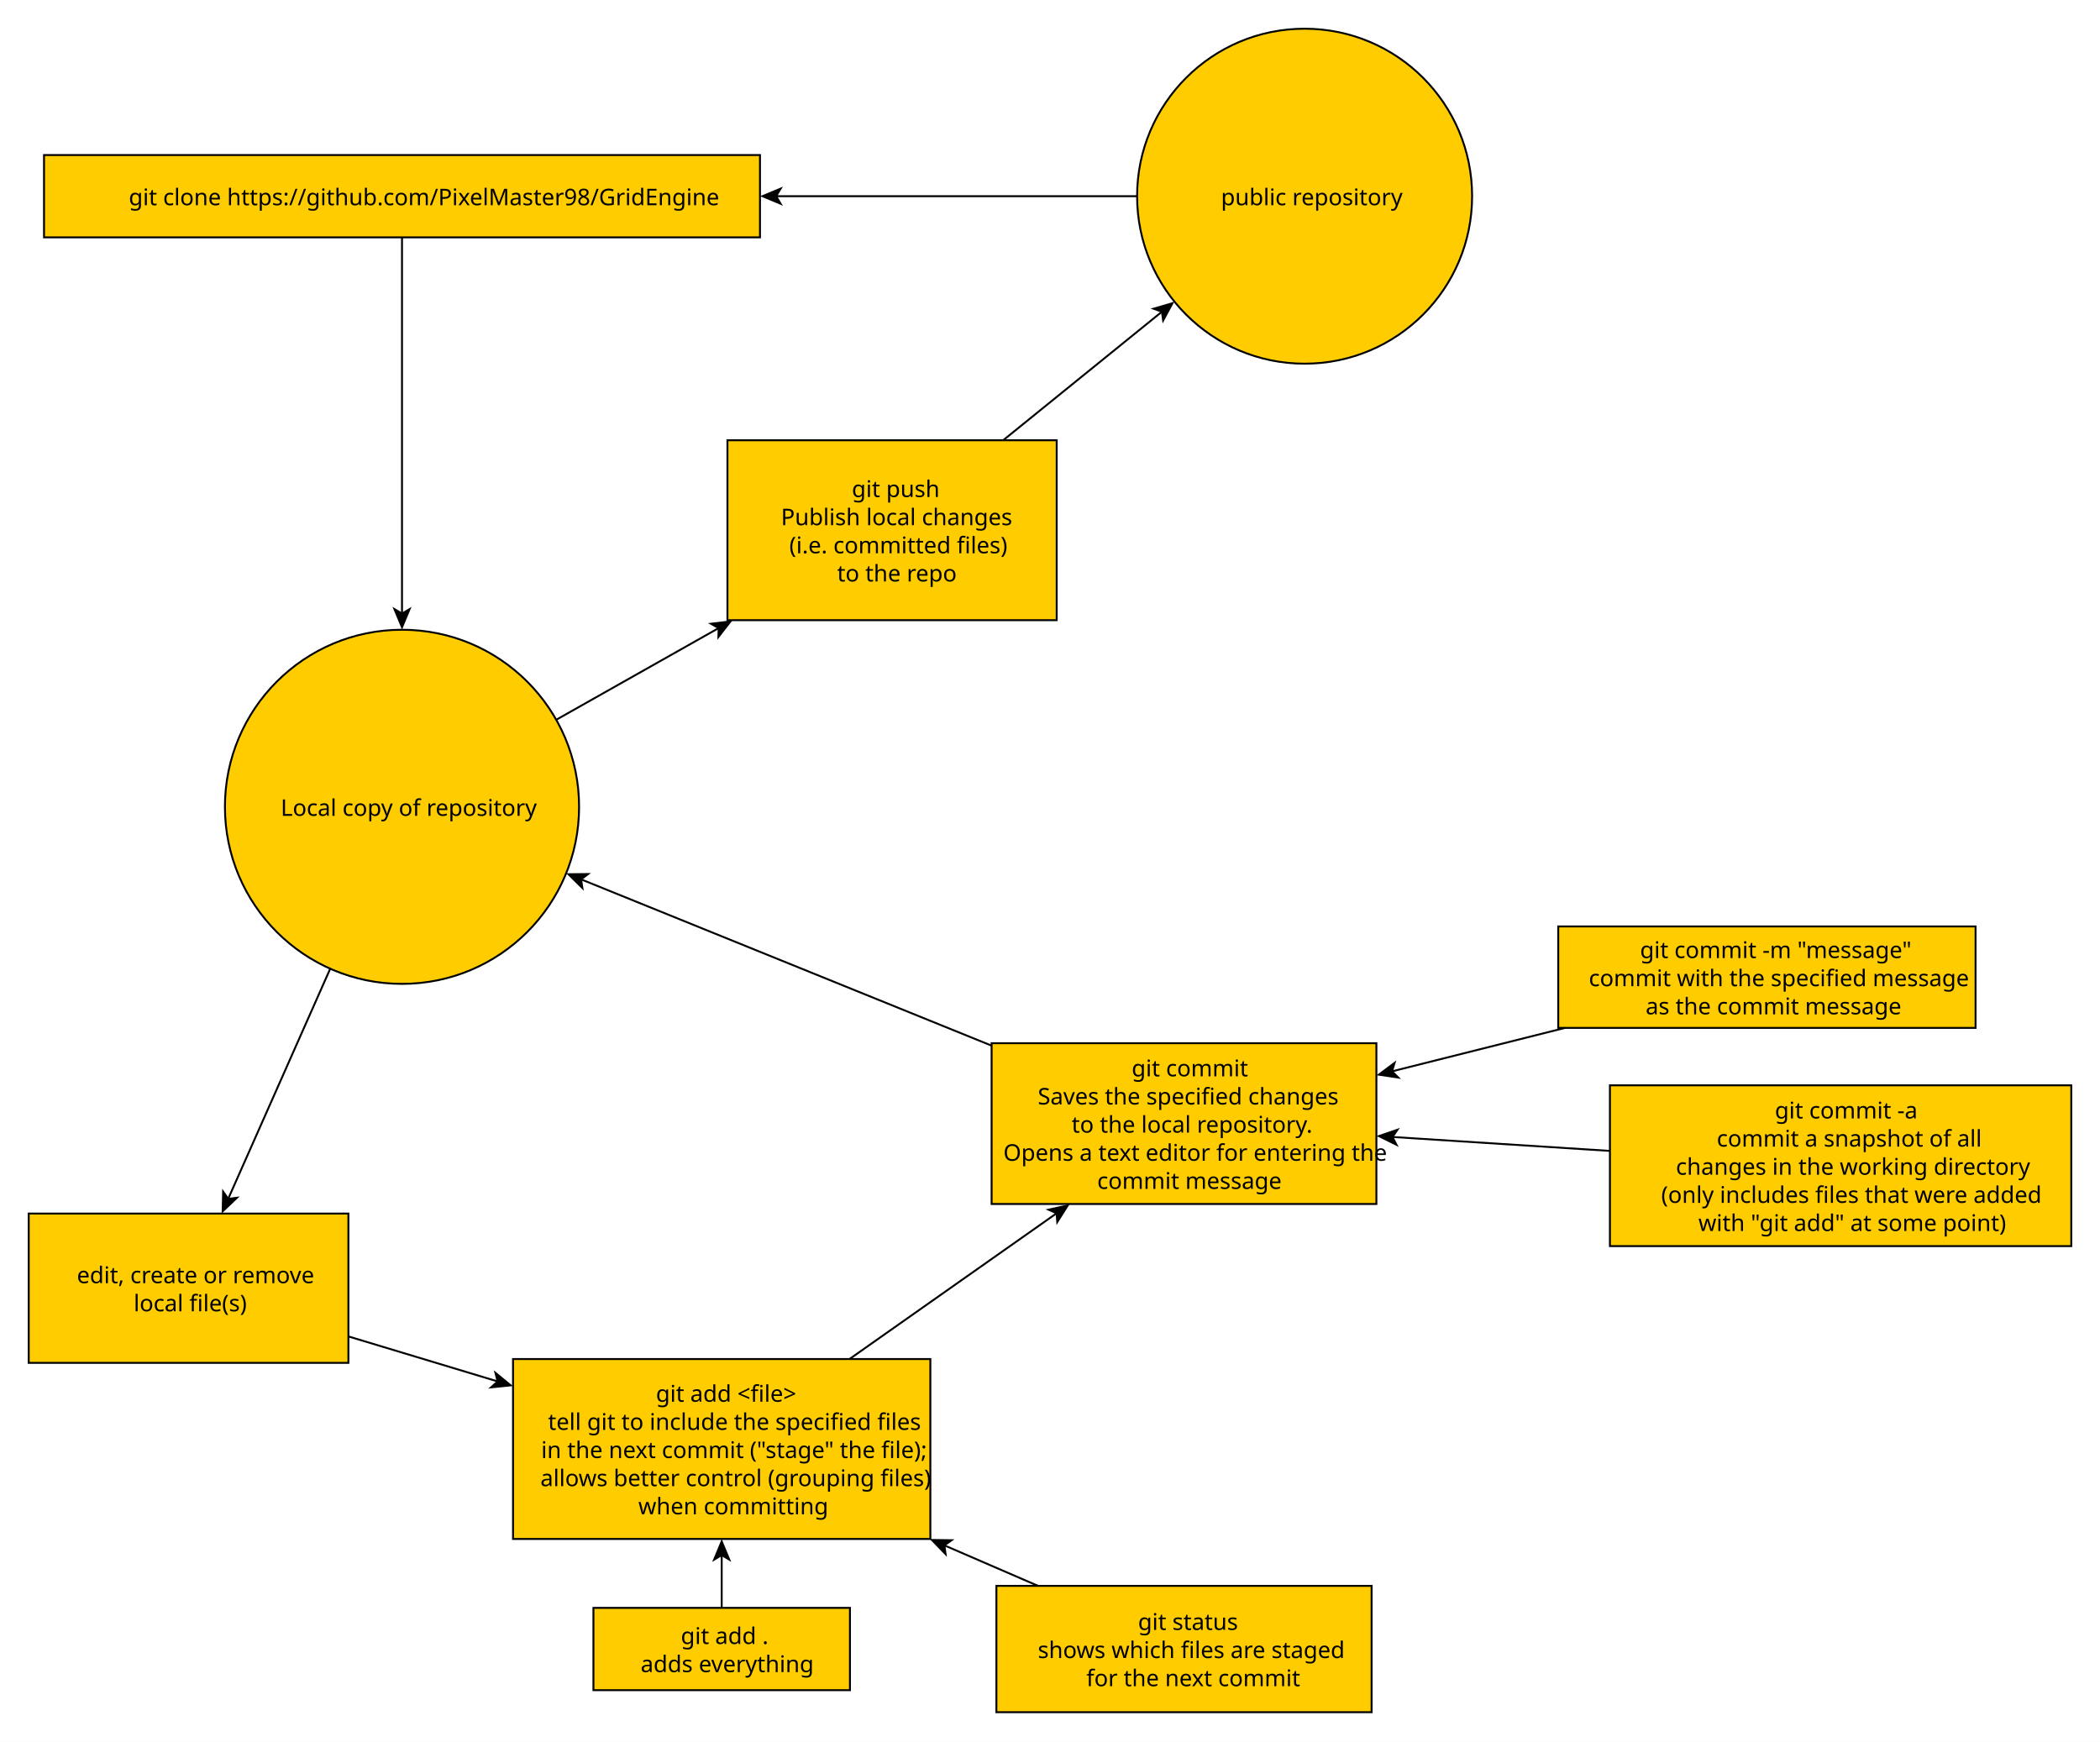
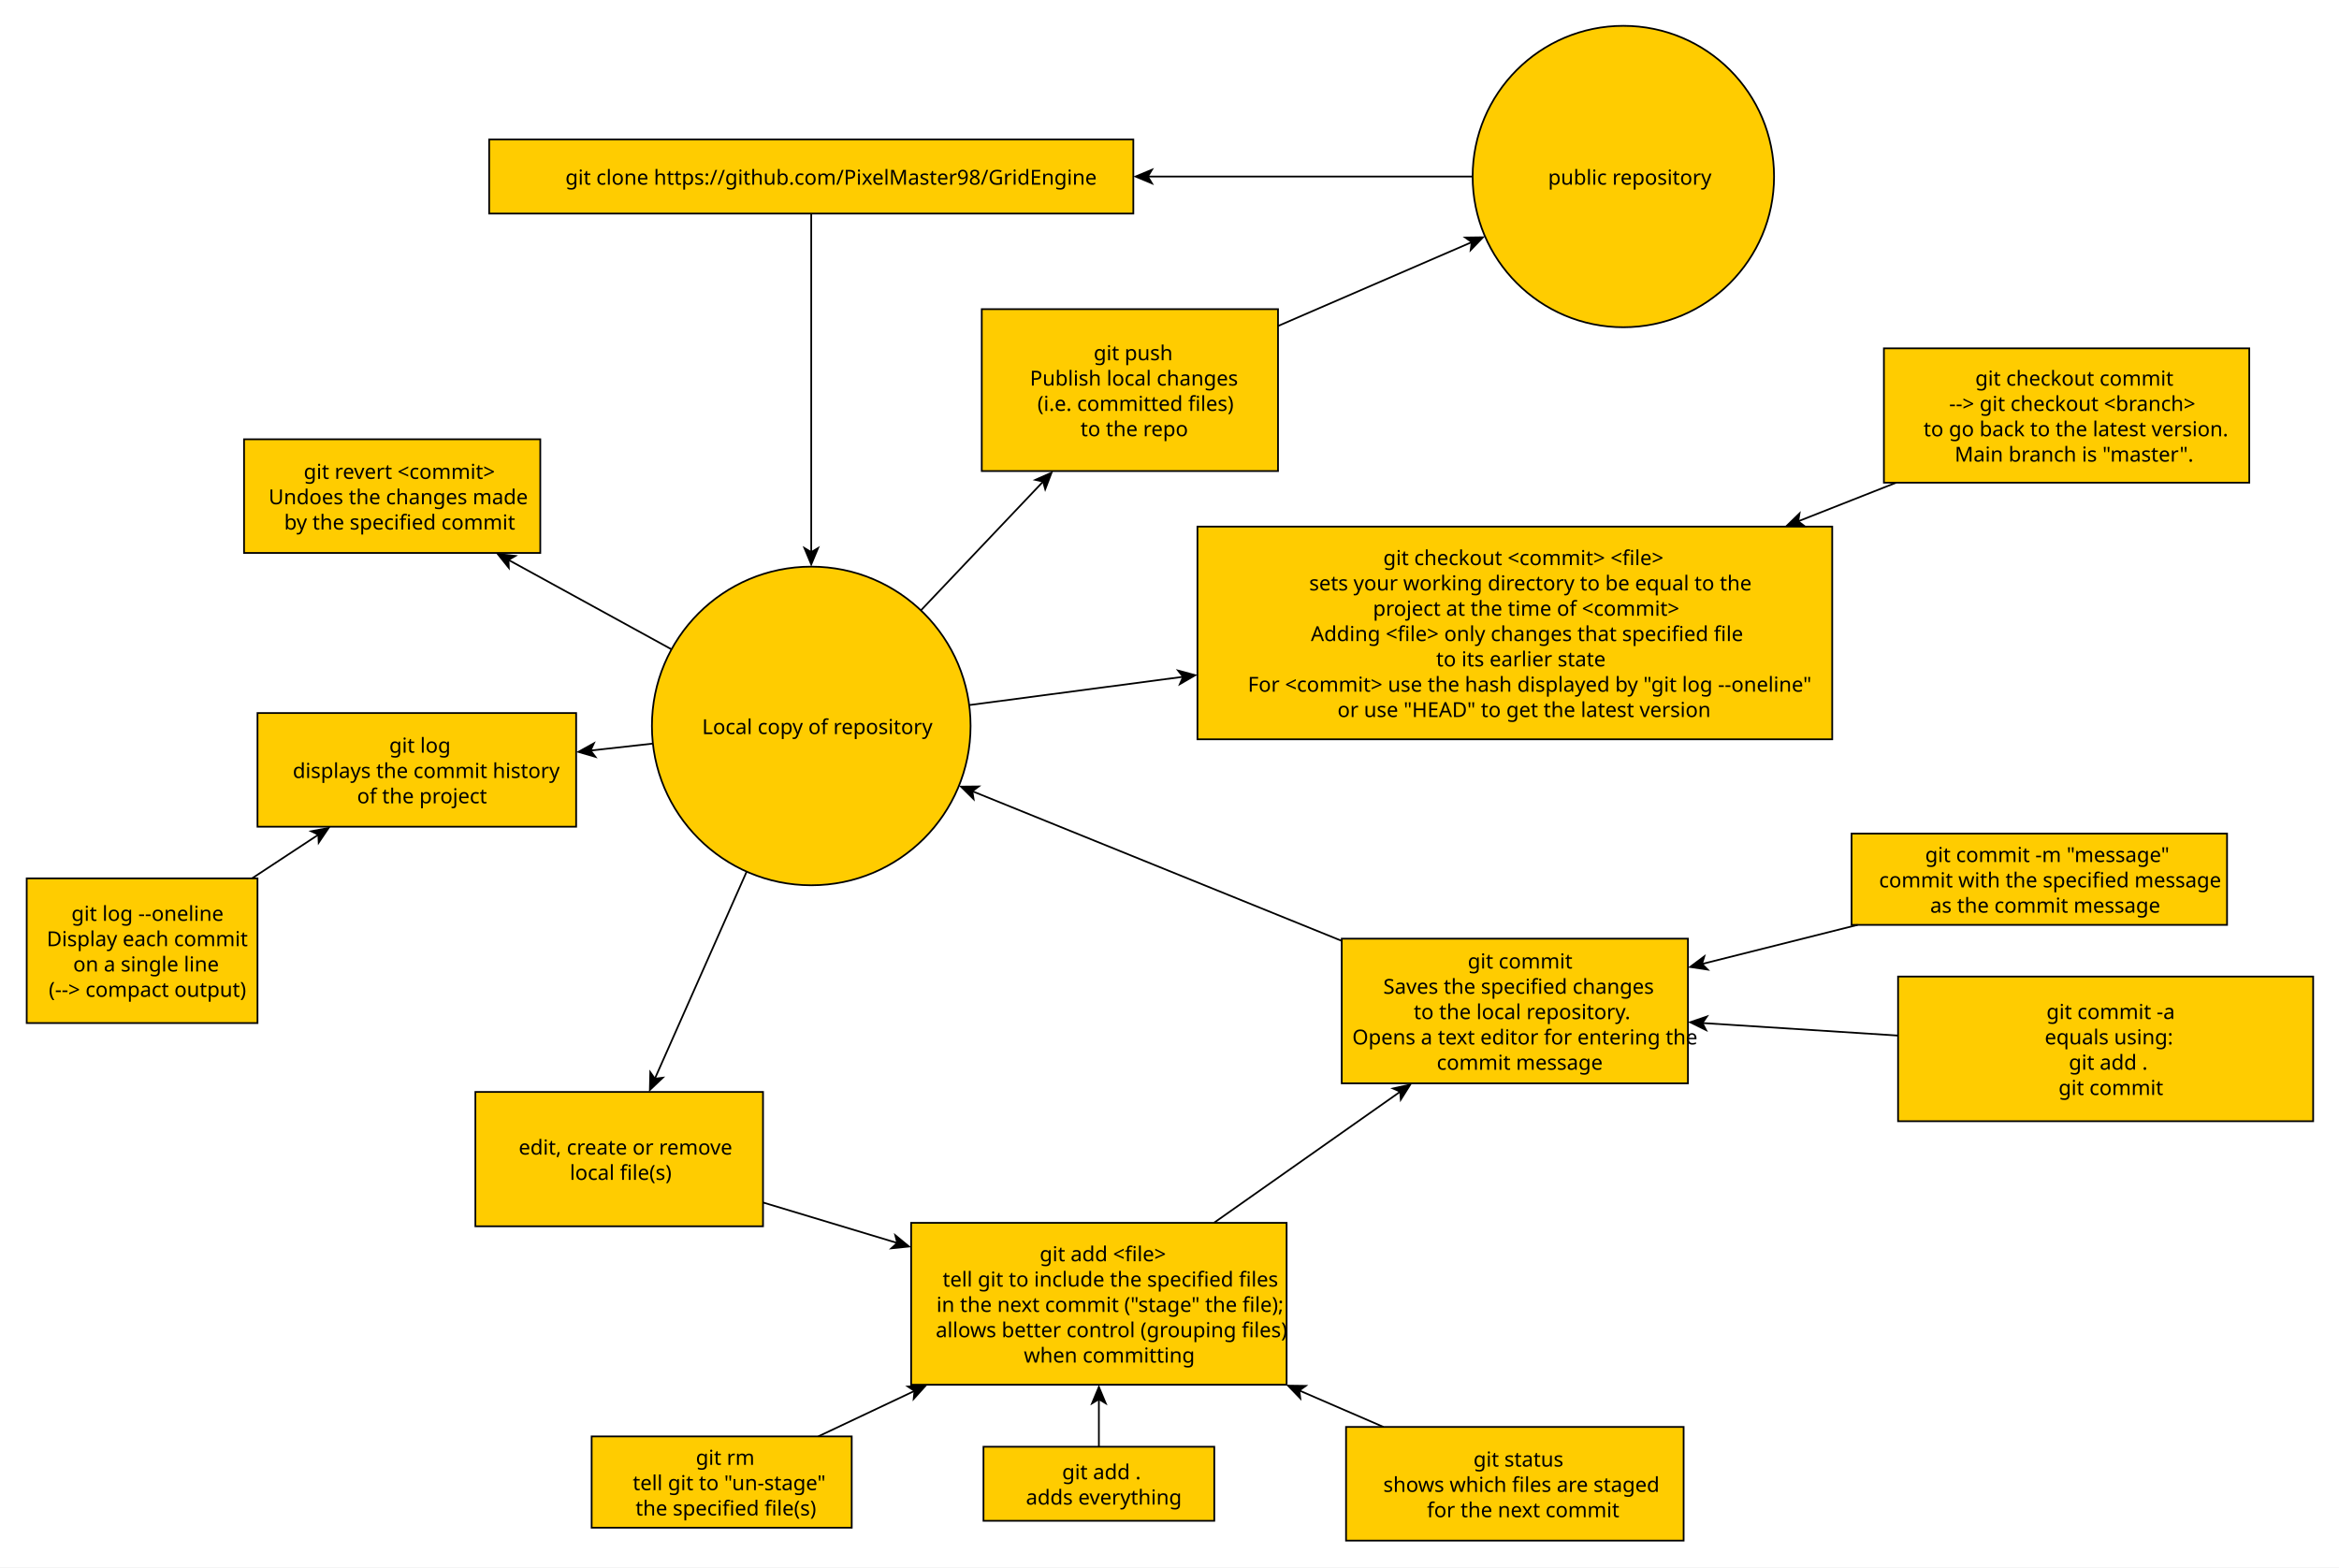
- <svg xmlns="http://www.w3.org/2000/svg" fill-opacity="1" color-rendering="auto" color-interpolation="auto" text-rendering="auto" stroke="black" stroke-linecap="square" width="1097" stroke-miterlimit="10" shape-rendering="auto" stroke-opacity="1" fill="black" stroke-dasharray="none" font-weight="normal" stroke-width="1" height="910" font-family="'Dialog'" font-style="normal" stroke-linejoin="miter" font-size="12px" stroke-dashoffset="0" image-rendering="auto">
+ <svg xmlns="http://www.w3.org/2000/svg" fill-opacity="1" color-rendering="auto" color-interpolation="auto" text-rendering="auto" stroke="black" stroke-linecap="square" width="1358" stroke-miterlimit="10" shape-rendering="auto" stroke-opacity="1" fill="black" stroke-dasharray="none" font-weight="normal" stroke-width="1" height="910" font-family="'Dialog'" font-style="normal" stroke-linejoin="miter" font-size="12px" stroke-dashoffset="0" image-rendering="auto">
  <defs id="genericDefs" />
  <g>
    <defs id="defs1">
      <clipPath clipPathUnits="userSpaceOnUse" id="clipPath1">
-         <path d="M0 0 L1097 0 L1097 910 L0 910 L0 0 Z" />
+         <path d="M0 0 L1358 0 L1358 910 L0 910 L0 0 Z" />
      </clipPath>
      <clipPath clipPathUnits="userSpaceOnUse" id="clipPath2">
-         <path d="M140 23 L1237 23 L1237 933 L140 933 L140 23 Z" />
+         <path d="M-121 23 L1237 23 L1237 933 L-121 933 L-121 23 Z" />
      </clipPath>
    </defs>
-     <g fill="white" text-rendering="geometricPrecision" shape-rendering="geometricPrecision" transform="translate(-140,-23)" stroke="white">
-       <rect x="140" width="1097" height="910" y="23" clip-path="url(#clipPath2)" stroke="none" />
-     </g>
-     <g fill="rgb(255,204,0)" text-rendering="geometricPrecision" shape-rendering="geometricPrecision" transform="matrix(1,0,0,1,-140,-23)" stroke="rgb(255,204,0)">
+     <g fill="white" text-rendering="geometricPrecision" shape-rendering="geometricPrecision" transform="translate(121,-23)" stroke="white">
+       <rect x="-121" width="1358" height="910" y="23" clip-path="url(#clipPath2)" stroke="none" />
+     </g>
+     <g fill="rgb(255,204,0)" text-rendering="geometricPrecision" shape-rendering="geometricPrecision" transform="matrix(1,0,0,1,121,-23)" stroke="rgb(255,204,0)">
      <rect x="163" width="374" height="43" y="104" clip-path="url(#clipPath2)" stroke="none" />
    </g>
-     <g text-rendering="geometricPrecision" stroke-miterlimit="1.45" shape-rendering="geometricPrecision" transform="matrix(1,0,0,1,-140,-23)" stroke-linecap="butt">
+     <g text-rendering="geometricPrecision" stroke-miterlimit="1.45" shape-rendering="geometricPrecision" transform="matrix(1,0,0,1,121,-23)" stroke-linecap="butt">
      <rect fill="none" x="163" width="374" height="43" y="104" clip-path="url(#clipPath2)" />
      <text x="207.26" xml:space="preserve" y="130.214" clip-path="url(#clipPath2)" font-family="sans-serif" stroke="none">git clone https://github.com/PixelMaster98/GridEngine</text>
    </g>
-     <g fill="rgb(255,204,0)" text-rendering="geometricPrecision" shape-rendering="geometricPrecision" transform="matrix(1,0,0,1,-140,-23)" stroke="rgb(255,204,0)">
+     <g fill="rgb(255,204,0)" text-rendering="geometricPrecision" shape-rendering="geometricPrecision" transform="matrix(1,0,0,1,121,-23)" stroke="rgb(255,204,0)">
      <circle r="92.5" clip-path="url(#clipPath2)" cx="350" cy="444.5" stroke="none" />
    </g>
-     <g text-rendering="geometricPrecision" stroke-miterlimit="1.45" shape-rendering="geometricPrecision" transform="matrix(1,0,0,1,-140,-23)" stroke-linecap="butt">
+     <g text-rendering="geometricPrecision" stroke-miterlimit="1.45" shape-rendering="geometricPrecision" transform="matrix(1,0,0,1,121,-23)" stroke-linecap="butt">
      <circle fill="none" r="92.5" clip-path="url(#clipPath2)" cx="350" cy="444.5" />
      <text x="286.634" xml:space="preserve" y="449.214" clip-path="url(#clipPath2)" font-family="sans-serif" stroke="none">Local copy of repository</text>
    </g>
-     <g fill="rgb(255,204,0)" text-rendering="geometricPrecision" shape-rendering="geometricPrecision" transform="matrix(1,0,0,1,-140,-23)" stroke="rgb(255,204,0)">
+     <g fill="rgb(255,204,0)" text-rendering="geometricPrecision" shape-rendering="geometricPrecision" transform="matrix(1,0,0,1,121,-23)" stroke="rgb(255,204,0)">
      <rect x="155" width="167" height="78" y="657" clip-path="url(#clipPath2)" stroke="none" />
    </g>
-     <g text-rendering="geometricPrecision" stroke-miterlimit="1.45" shape-rendering="geometricPrecision" transform="matrix(1,0,0,1,-140,-23)" stroke-linecap="butt">
+     <g text-rendering="geometricPrecision" stroke-miterlimit="1.45" shape-rendering="geometricPrecision" transform="matrix(1,0,0,1,121,-23)" stroke-linecap="butt">
      <rect fill="none" x="155" width="167" height="78" y="657" clip-path="url(#clipPath2)" />
      <text x="180.141" xml:space="preserve" y="693.363" clip-path="url(#clipPath2)" font-family="sans-serif" stroke="none">edit, create or remove</text>
      <text x="209.827" xml:space="preserve" y="708.064" clip-path="url(#clipPath2)" font-family="sans-serif" stroke="none">local file(s)</text>
    </g>
-     <g fill="rgb(255,204,0)" text-rendering="geometricPrecision" shape-rendering="geometricPrecision" transform="matrix(1,0,0,1,-140,-23)" stroke="rgb(255,204,0)">
+     <g fill="rgb(255,204,0)" text-rendering="geometricPrecision" shape-rendering="geometricPrecision" transform="matrix(1,0,0,1,121,-23)" stroke="rgb(255,204,0)">
      <rect x="408" width="218" height="94" y="733" clip-path="url(#clipPath2)" stroke="none" />
    </g>
-     <g text-rendering="geometricPrecision" stroke-miterlimit="1.45" shape-rendering="geometricPrecision" transform="matrix(1,0,0,1,-140,-23)" stroke-linecap="butt">
+     <g text-rendering="geometricPrecision" stroke-miterlimit="1.45" shape-rendering="geometricPrecision" transform="matrix(1,0,0,1,121,-23)" stroke-linecap="butt">
      <rect fill="none" x="408" width="218" height="94" y="733" clip-path="url(#clipPath2)" />
      <text x="482.641" xml:space="preserve" y="755.312" clip-path="url(#clipPath2)" font-family="sans-serif" stroke="none">git add &lt;file&gt;</text>
      <text x="426.282" xml:space="preserve" y="770.013" clip-path="url(#clipPath2)" font-family="sans-serif" stroke="none">tell git to include the specified files</text>
      <text x="422.702" xml:space="preserve" y="784.714" clip-path="url(#clipPath2)" font-family="sans-serif" stroke="none">in the next commit ("stage" the file);</text>
      <text x="422.289" xml:space="preserve" y="799.415" clip-path="url(#clipPath2)" font-family="sans-serif" stroke="none">allows better control (grouping files)</text>
      <text x="470.315" xml:space="preserve" y="814.116" clip-path="url(#clipPath2)" font-family="sans-serif" stroke="none"> when committing</text>
    </g>
-     <g fill="rgb(255,204,0)" text-rendering="geometricPrecision" shape-rendering="geometricPrecision" transform="matrix(1,0,0,1,-140,-23)" stroke="rgb(255,204,0)">
+     <g fill="rgb(255,204,0)" text-rendering="geometricPrecision" shape-rendering="geometricPrecision" transform="matrix(1,0,0,1,121,-23)" stroke="rgb(255,204,0)">
      <rect x="658" width="201" height="84" y="568" clip-path="url(#clipPath2)" stroke="none" />
    </g>
-     <g text-rendering="geometricPrecision" stroke-miterlimit="1.45" shape-rendering="geometricPrecision" transform="matrix(1,0,0,1,-140,-23)" stroke-linecap="butt">
+     <g text-rendering="geometricPrecision" stroke-miterlimit="1.45" shape-rendering="geometricPrecision" transform="matrix(1,0,0,1,121,-23)" stroke-linecap="butt">
      <rect fill="none" x="658" width="201" height="84" y="568" clip-path="url(#clipPath2)" />
      <text x="731.163" xml:space="preserve" y="585.312" clip-path="url(#clipPath2)" font-family="sans-serif" stroke="none">git commit</text>
      <text x="682.117" xml:space="preserve" y="600.013" clip-path="url(#clipPath2)" font-family="sans-serif" stroke="none">Saves the specified changes</text>
      <text x="699.804" xml:space="preserve" y="614.714" clip-path="url(#clipPath2)" font-family="sans-serif" stroke="none">to the local repository.</text>
      <text x="664.111" xml:space="preserve" y="629.415" clip-path="url(#clipPath2)" font-family="sans-serif" stroke="none">Opens a text editor for entering the </text>
      <text x="713.154" xml:space="preserve" y="644.116" clip-path="url(#clipPath2)" font-family="sans-serif" stroke="none">commit message</text>
    </g>
-     <g fill="rgb(255,204,0)" text-rendering="geometricPrecision" shape-rendering="geometricPrecision" transform="matrix(1,0,0,1,-140,-23)" stroke="rgb(255,204,0)">
+     <g fill="rgb(255,204,0)" text-rendering="geometricPrecision" shape-rendering="geometricPrecision" transform="matrix(1,0,0,1,121,-23)" stroke="rgb(255,204,0)">
      <circle r="87.5" clip-path="url(#clipPath2)" cx="821.5" cy="125.5" stroke="none" />
    </g>
-     <g text-rendering="geometricPrecision" stroke-miterlimit="1.45" shape-rendering="geometricPrecision" transform="matrix(1,0,0,1,-140,-23)" stroke-linecap="butt">
+     <g text-rendering="geometricPrecision" stroke-miterlimit="1.45" shape-rendering="geometricPrecision" transform="matrix(1,0,0,1,121,-23)" stroke-linecap="butt">
      <circle fill="none" r="87.5" clip-path="url(#clipPath2)" cx="821.5" cy="125.5" />
      <text x="777.812" xml:space="preserve" y="130.214" clip-path="url(#clipPath2)" font-family="sans-serif" stroke="none">public repository</text>
    </g>
-     <g fill="rgb(255,204,0)" text-rendering="geometricPrecision" shape-rendering="geometricPrecision" transform="matrix(1,0,0,1,-140,-23)" stroke="rgb(255,204,0)">
-       <rect x="520" width="172" height="94" y="253" clip-path="url(#clipPath2)" stroke="none" />
-     </g>
-     <g text-rendering="geometricPrecision" stroke-miterlimit="1.45" shape-rendering="geometricPrecision" transform="matrix(1,0,0,1,-140,-23)" stroke-linecap="butt">
-       <rect fill="none" x="520" width="172" height="94" y="253" clip-path="url(#clipPath2)" />
-       <text x="584.985" xml:space="preserve" y="282.662" clip-path="url(#clipPath2)" font-family="sans-serif" stroke="none">git push</text>
-       <text x="547.963" xml:space="preserve" y="297.363" clip-path="url(#clipPath2)" font-family="sans-serif" stroke="none">Publish local changes</text>
-       <text x="552.322" xml:space="preserve" y="312.065" clip-path="url(#clipPath2)" font-family="sans-serif" stroke="none">(i.e. committed files)</text>
-       <text x="577.312" xml:space="preserve" y="326.766" clip-path="url(#clipPath2)" font-family="sans-serif" stroke="none">to the repo</text>
-     </g>
-     <g fill="rgb(255,204,0)" text-rendering="geometricPrecision" shape-rendering="geometricPrecision" transform="matrix(1,0,0,1,-140,-23)" stroke="rgb(255,204,0)">
+     <g fill="rgb(255,204,0)" text-rendering="geometricPrecision" shape-rendering="geometricPrecision" transform="matrix(1,0,0,1,121,-23)" stroke="rgb(255,204,0)">
+       <rect x="449" width="172" height="94" y="202.5" clip-path="url(#clipPath2)" stroke="none" />
+     </g>
+     <g text-rendering="geometricPrecision" stroke-miterlimit="1.45" shape-rendering="geometricPrecision" transform="matrix(1,0,0,1,121,-23)" stroke-linecap="butt">
+       <rect fill="none" x="449" width="172" height="94" y="202.5" clip-path="url(#clipPath2)" />
+       <text x="513.985" xml:space="preserve" y="232.162" clip-path="url(#clipPath2)" font-family="sans-serif" stroke="none">git push</text>
+       <text x="476.963" xml:space="preserve" y="246.863" clip-path="url(#clipPath2)" font-family="sans-serif" stroke="none">Publish local changes</text>
+       <text x="481.322" xml:space="preserve" y="261.565" clip-path="url(#clipPath2)" font-family="sans-serif" stroke="none">(i.e. committed files)</text>
+       <text x="506.312" xml:space="preserve" y="276.266" clip-path="url(#clipPath2)" font-family="sans-serif" stroke="none">to the repo</text>
+     </g>
+     <g fill="rgb(255,204,0)" text-rendering="geometricPrecision" shape-rendering="geometricPrecision" transform="matrix(1,0,0,1,121,-23)" stroke="rgb(255,204,0)">
      <rect x="954" width="218" height="53" y="507" clip-path="url(#clipPath2)" stroke="none" />
    </g>
-     <g text-rendering="geometricPrecision" stroke-miterlimit="1.45" shape-rendering="geometricPrecision" transform="matrix(1,0,0,1,-140,-23)" stroke-linecap="butt">
+     <g text-rendering="geometricPrecision" stroke-miterlimit="1.45" shape-rendering="geometricPrecision" transform="matrix(1,0,0,1,121,-23)" stroke-linecap="butt">
      <rect fill="none" x="954" width="218" height="53" y="507" clip-path="url(#clipPath2)" />
      <text x="996.727" xml:space="preserve" y="523.513" clip-path="url(#clipPath2)" font-family="sans-serif" stroke="none">git commit -m "message"</text>
      <text x="969.962" xml:space="preserve" y="538.214" clip-path="url(#clipPath2)" font-family="sans-serif" stroke="none">commit with the specified message</text>
      <text x="999.643" xml:space="preserve" y="552.915" clip-path="url(#clipPath2)" font-family="sans-serif" stroke="none">as the commit message</text>
    </g>
-     <g fill="rgb(255,204,0)" text-rendering="geometricPrecision" shape-rendering="geometricPrecision" transform="matrix(1,0,0,1,-140,-23)" stroke="rgb(255,204,0)">
+     <g fill="rgb(255,204,0)" text-rendering="geometricPrecision" shape-rendering="geometricPrecision" transform="matrix(1,0,0,1,121,-23)" stroke="rgb(255,204,0)">
      <rect x="981" width="241" height="84" y="590" clip-path="url(#clipPath2)" stroke="none" />
    </g>
-     <g text-rendering="geometricPrecision" stroke-miterlimit="1.45" shape-rendering="geometricPrecision" transform="matrix(1,0,0,1,-140,-23)" stroke-linecap="butt">
+     <g text-rendering="geometricPrecision" stroke-miterlimit="1.45" shape-rendering="geometricPrecision" transform="matrix(1,0,0,1,121,-23)" stroke-linecap="butt">
      <rect fill="none" x="981" width="241" height="84" y="590" clip-path="url(#clipPath2)" />
-       <text x="1067.161" xml:space="preserve" y="607.312" clip-path="url(#clipPath2)" font-family="sans-serif" stroke="none">git commit -a</text>
-       <text x="1036.804" xml:space="preserve" y="622.013" clip-path="url(#clipPath2)" font-family="sans-serif" stroke="none">commit a snapshot of all</text>
-       <text x="1015.455" xml:space="preserve" y="636.714" clip-path="url(#clipPath2)" font-family="sans-serif" stroke="none">changes in the working directory</text>
-       <text x="1007.779" xml:space="preserve" y="651.415" clip-path="url(#clipPath2)" font-family="sans-serif" stroke="none">(only includes files that were added</text>
-       <text x="1027.203" xml:space="preserve" y="666.116" clip-path="url(#clipPath2)" font-family="sans-serif" stroke="none">with "git add" at some point)</text>
-     </g>
-     <g fill="rgb(255,204,0)" text-rendering="geometricPrecision" shape-rendering="geometricPrecision" transform="matrix(1,0,0,1,-140,-23)" stroke="rgb(255,204,0)">
+       <text x="1067.161" xml:space="preserve" y="614.662" clip-path="url(#clipPath2)" font-family="sans-serif" stroke="none">git commit -a</text>
+       <text x="1066.142" xml:space="preserve" y="629.363" clip-path="url(#clipPath2)" font-family="sans-serif" stroke="none">equals using:</text>
+       <text x="1080.151" xml:space="preserve" y="644.064" clip-path="url(#clipPath2)" font-family="sans-serif" stroke="none">git add .</text>
+       <text x="1074.163" xml:space="preserve" y="658.766" clip-path="url(#clipPath2)" font-family="sans-serif" stroke="none">git commit</text>
+     </g>
+     <g fill="rgb(255,204,0)" text-rendering="geometricPrecision" shape-rendering="geometricPrecision" transform="matrix(1,0,0,1,121,-23)" stroke="rgb(255,204,0)">
      <rect x="450" width="134" height="43" y="863" clip-path="url(#clipPath2)" stroke="none" />
    </g>
-     <g text-rendering="geometricPrecision" stroke-miterlimit="1.45" shape-rendering="geometricPrecision" transform="matrix(1,0,0,1,-140,-23)" stroke-linecap="butt">
+     <g text-rendering="geometricPrecision" stroke-miterlimit="1.45" shape-rendering="geometricPrecision" transform="matrix(1,0,0,1,121,-23)" stroke-linecap="butt">
      <rect fill="none" x="450" width="134" height="43" y="863" clip-path="url(#clipPath2)" />
      <text x="495.651" xml:space="preserve" y="881.863" clip-path="url(#clipPath2)" font-family="sans-serif" stroke="none">git add .</text>
      <text x="474.64" xml:space="preserve" y="896.564" clip-path="url(#clipPath2)" font-family="sans-serif" stroke="none">adds everything</text>
    </g>
-     <g fill="rgb(255,204,0)" text-rendering="geometricPrecision" shape-rendering="geometricPrecision" transform="matrix(1,0,0,1,-140,-23)" stroke="rgb(255,204,0)">
+     <g fill="rgb(255,204,0)" text-rendering="geometricPrecision" shape-rendering="geometricPrecision" transform="matrix(1,0,0,1,121,-23)" stroke="rgb(255,204,0)">
      <rect x="660.5" width="196" height="66" y="851.5" clip-path="url(#clipPath2)" stroke="none" />
    </g>
-     <g text-rendering="geometricPrecision" stroke-miterlimit="1.45" shape-rendering="geometricPrecision" transform="matrix(1,0,0,1,-140,-23)" stroke-linecap="butt">
+     <g text-rendering="geometricPrecision" stroke-miterlimit="1.45" shape-rendering="geometricPrecision" transform="matrix(1,0,0,1,121,-23)" stroke-linecap="butt">
      <rect fill="none" x="660.5" width="196" height="66" y="851.5" clip-path="url(#clipPath2)" />
      <text x="734.488" xml:space="preserve" y="874.513" clip-path="url(#clipPath2)" font-family="sans-serif" stroke="none">git status</text>
      <text x="682.129" xml:space="preserve" y="889.214" clip-path="url(#clipPath2)" font-family="sans-serif" stroke="none">shows which files are staged</text>
      <text x="707.482" xml:space="preserve" y="903.915" clip-path="url(#clipPath2)" font-family="sans-serif" stroke="none">for the next commit</text>
+     </g>
+     <g fill="rgb(255,204,0)" text-rendering="geometricPrecision" shape-rendering="geometricPrecision" transform="matrix(1,0,0,1,121,-23)" stroke="rgb(255,204,0)">
+       <rect x="222.5" width="151" height="53" y="857" clip-path="url(#clipPath2)" stroke="none" />
+     </g>
+     <g text-rendering="geometricPrecision" stroke-miterlimit="1.45" shape-rendering="geometricPrecision" transform="matrix(1,0,0,1,121,-23)" stroke-linecap="butt">
+       <rect fill="none" x="222.5" width="151" height="53" y="857" clip-path="url(#clipPath2)" />
+       <text x="283" xml:space="preserve" y="873.513" clip-path="url(#clipPath2)" font-family="sans-serif" stroke="none">git rm</text>
+       <text x="246.379" xml:space="preserve" y="888.214" clip-path="url(#clipPath2)" font-family="sans-serif" stroke="none">tell git to "un-stage"</text>
+       <text x="247.978" xml:space="preserve" y="902.915" clip-path="url(#clipPath2)" font-family="sans-serif" stroke="none">the specified file(s)</text>
+     </g>
+     <g fill="rgb(255,204,0)" text-rendering="geometricPrecision" shape-rendering="geometricPrecision" transform="matrix(1,0,0,1,121,-23)" stroke="rgb(255,204,0)">
+       <rect x="28.5" width="185" height="66" y="437" clip-path="url(#clipPath2)" stroke="none" />
+     </g>
+     <g text-rendering="geometricPrecision" stroke-miterlimit="1.45" shape-rendering="geometricPrecision" transform="matrix(1,0,0,1,121,-23)" stroke-linecap="butt">
+       <rect fill="none" x="28.5" width="185" height="66" y="437" clip-path="url(#clipPath2)" />
+       <text x="104.989" xml:space="preserve" y="460.013" clip-path="url(#clipPath2)" font-family="sans-serif" stroke="none">git log</text>
+       <text x="48.977" xml:space="preserve" y="474.714" clip-path="url(#clipPath2)" font-family="sans-serif" stroke="none">displays the commit history</text>
+       <text x="86.312" xml:space="preserve" y="489.415" clip-path="url(#clipPath2)" font-family="sans-serif" stroke="none">of the project</text>
+     </g>
+     <g fill="rgb(255,204,0)" text-rendering="geometricPrecision" shape-rendering="geometricPrecision" transform="matrix(1,0,0,1,121,-23)" stroke="rgb(255,204,0)">
+       <rect x="574.225" width="368.55" height="123.5" y="328.75" clip-path="url(#clipPath2)" stroke="none" />
+     </g>
+     <g text-rendering="geometricPrecision" stroke-miterlimit="1.45" shape-rendering="geometricPrecision" transform="matrix(1,0,0,1,121,-23)" stroke-linecap="butt">
+       <rect fill="none" x="574.225" width="368.55" height="123.5" y="328.75" clip-path="url(#clipPath2)" />
+       <text x="682.129" xml:space="preserve" y="351.11" clip-path="url(#clipPath2)" font-family="sans-serif" stroke="none">git checkout &lt;commit&gt; &lt;file&gt;</text>
+       <text x="639.104" xml:space="preserve" y="365.812" clip-path="url(#clipPath2)" font-family="sans-serif" stroke="none">sets your working directory to be equal to the</text>
+       <text x="676.132" xml:space="preserve" y="380.513" clip-path="url(#clipPath2)" font-family="sans-serif" stroke="none">project at the time of &lt;commit&gt;</text>
+       <text x="640.088" xml:space="preserve" y="395.214" clip-path="url(#clipPath2)" font-family="sans-serif" stroke="none">Adding &lt;file&gt; only changes that specified file</text>
+       <text x="712.814" xml:space="preserve" y="409.915" clip-path="url(#clipPath2)" font-family="sans-serif" stroke="none">to its earlier state</text>
+       <text x="603.493" xml:space="preserve" y="424.616" clip-path="url(#clipPath2)" font-family="sans-serif" stroke="none">For &lt;commit&gt; use the hash displayed by "git log --oneline"</text>
+       <text x="655.524" xml:space="preserve" y="439.317" clip-path="url(#clipPath2)" font-family="sans-serif" stroke="none">or use "HEAD" to get the latest version</text>
+     </g>
+     <g fill="rgb(255,204,0)" text-rendering="geometricPrecision" shape-rendering="geometricPrecision" transform="matrix(1,0,0,1,121,-23)" stroke="rgb(255,204,0)">
+       <rect x="-105.5" width="134" height="84" y="533" clip-path="url(#clipPath2)" stroke="none" />
+     </g>
+     <g text-rendering="geometricPrecision" stroke-miterlimit="1.45" shape-rendering="geometricPrecision" transform="matrix(1,0,0,1,121,-23)" stroke-linecap="butt">
+       <rect fill="none" x="-105.5" width="134" height="84" y="533" clip-path="url(#clipPath2)" />
+       <text x="-79.524" xml:space="preserve" y="557.662" clip-path="url(#clipPath2)" font-family="sans-serif" stroke="none">git log --oneline</text>
+       <text x="-93.851" xml:space="preserve" y="572.363" clip-path="url(#clipPath2)" font-family="sans-serif" stroke="none">Display each commit</text>
+       <text x="-78.528" xml:space="preserve" y="587.064" clip-path="url(#clipPath2)" font-family="sans-serif" stroke="none">on a single line</text>
+       <text x="-92.688" xml:space="preserve" y="601.766" clip-path="url(#clipPath2)" font-family="sans-serif" stroke="none">(--&gt; compact output)</text>
+     </g>
+     <g fill="rgb(255,204,0)" text-rendering="geometricPrecision" shape-rendering="geometricPrecision" transform="matrix(1,0,0,1,121,-23)" stroke="rgb(255,204,0)">
+       <rect x="972.775" width="212.133" height="78" y="225.25" clip-path="url(#clipPath2)" stroke="none" />
+     </g>
+     <g text-rendering="geometricPrecision" stroke-miterlimit="1.45" shape-rendering="geometricPrecision" transform="matrix(1,0,0,1,121,-23)" stroke-linecap="butt">
+       <rect fill="none" x="972.775" width="212.133" height="78" y="225.25" clip-path="url(#clipPath2)" />
+       <text x="1025.823" xml:space="preserve" y="246.912" clip-path="url(#clipPath2)" font-family="sans-serif" stroke="none">git checkout commit</text>
+       <text x="1010.636" xml:space="preserve" y="261.613" clip-path="url(#clipPath2)" font-family="sans-serif" stroke="none">--&gt; git checkout &lt;branch&gt;</text>
+       <text x="995.794" xml:space="preserve" y="276.315" clip-path="url(#clipPath2)" font-family="sans-serif" stroke="none">to go back to the latest version.</text>
+       <text x="1013.893" xml:space="preserve" y="291.016" clip-path="url(#clipPath2)" font-family="sans-serif" stroke="none">Main branch is "master".</text>
+     </g>
+     <g fill="rgb(255,204,0)" text-rendering="geometricPrecision" shape-rendering="geometricPrecision" transform="matrix(1,0,0,1,121,-23)" stroke="rgb(255,204,0)">
+       <rect x="20.683" width="172" height="66" y="278.05" clip-path="url(#clipPath2)" stroke="none" />
+     </g>
+     <g text-rendering="geometricPrecision" stroke-miterlimit="1.45" shape-rendering="geometricPrecision" transform="matrix(1,0,0,1,121,-23)" stroke-linecap="butt">
+       <rect fill="none" x="20.683" width="172" height="66" y="278.05" clip-path="url(#clipPath2)" />
+       <text x="55.335" xml:space="preserve" y="301.063" clip-path="url(#clipPath2)" font-family="sans-serif" stroke="none">git revert &lt;commit&gt;</text>
+       <text x="34.968" xml:space="preserve" y="315.764" clip-path="url(#clipPath2)" font-family="sans-serif" stroke="none">Undoes the changes made</text>
+       <text x="43.991" xml:space="preserve" y="330.465" clip-path="url(#clipPath2)" font-family="sans-serif" stroke="none">by the specified commit</text>
      <path fill="none" d="M350 147 L350 344" clip-path="url(#clipPath2)" />
      <path d="M350 352 L355 340 L350 343 L345 340 Z" clip-path="url(#clipPath2)" stroke="none" />
      <path fill="none" d="M312.51 529.062 L259.033 649.687" clip-path="url(#clipPath2)" />
      <path d="M255.79 657 L265.225 648.056 L259.438 648.772 L256.083 644.003 Z" clip-path="url(#clipPath2)" stroke="none" />
      <path fill="none" d="M322 721.185 L400.341 744.814" clip-path="url(#clipPath2)" />
      <path d="M408 747.124 L397.955 738.872 L399.383 744.525 L395.067 748.446 Z" clip-path="url(#clipPath2)" stroke="none" />
      <path fill="none" d="M583.768 733 L692.294 656.605" clip-path="url(#clipPath2)" />
      <path d="M698.835 652 L686.145 654.819 L691.476 657.181 L691.901 662.996 Z" clip-path="url(#clipPath2)" stroke="none" />
      <path fill="none" d="M658 569.283 L443.146 482.237" clip-path="url(#clipPath2)" />
      <path d="M435.731 479.233 L444.976 488.373 L444.073 482.613 L448.731 479.105 Z" clip-path="url(#clipPath2)" stroke="none" />
      <path fill="none" d="M734 125.5 L545 125.5" clip-path="url(#clipPath2)" />
      <path d="M537 125.5 L549 130.5 L546 125.5 L549 120.5 Z" clip-path="url(#clipPath2)" stroke="none" />
-       <path fill="none" d="M430.553 399.031 L515.767 350.932" clip-path="url(#clipPath2)" />
-       <path d="M522.734 347 L509.826 348.544 L514.896 351.424 L514.741 357.253 Z" clip-path="url(#clipPath2)" stroke="none" />
-       <path fill="none" d="M664.043 253 L747.281 185.598" clip-path="url(#clipPath2)" />
-       <path d="M753.498 180.564 L741.026 184.23 L746.504 186.228 L747.319 192.001 Z" clip-path="url(#clipPath2)" stroke="none" />
+       <path fill="none" d="M413.664 377.395 L484.904 302.304" clip-path="url(#clipPath2)" />
+       <path d="M490.41 296.5 L478.524 301.764 L484.216 303.029 L485.778 308.647 Z" clip-path="url(#clipPath2)" stroke="none" />
+       <path fill="none" d="M621 212.278 L733.857 163.433" clip-path="url(#clipPath2)" />
+       <path d="M741.198 160.255 L728.2 160.433 L732.939 163.83 L732.172 169.61 Z" clip-path="url(#clipPath2)" stroke="none" />
      <path fill="none" d="M957.52 560 L866.759 582.802" clip-path="url(#clipPath2)" />
      <path d="M859 584.751 L871.857 586.677 L867.729 582.558 L869.42 576.978 Z" clip-path="url(#clipPath2)" stroke="none" />
      <path fill="none" d="M981 624.271 L866.984 616.958" clip-path="url(#clipPath2)" />
      <path d="M859 616.446 L870.655 622.204 L867.982 617.022 L871.295 612.224 Z" clip-path="url(#clipPath2)" stroke="none" />
      <path fill="none" d="M517 863 L517 835" clip-path="url(#clipPath2)" />
      <path d="M517 827 L512 839 L517 836 L522 839 Z" clip-path="url(#clipPath2)" stroke="none" />
      <path fill="none" d="M682.237 851.5 L632.959 830.177" clip-path="url(#clipPath2)" />
      <path d="M625.617 827 L634.645 836.354 L633.877 830.574 L638.616 827.177 Z" clip-path="url(#clipPath2)" stroke="none" />
+       <path fill="none" d="M354.072 857 L410.318 830.418" clip-path="url(#clipPath2)" />
+       <path d="M417.551 827 L404.565 827.607 L409.414 830.846 L408.838 836.648 Z" clip-path="url(#clipPath2)" stroke="none" />
+       <path fill="none" d="M258.068 454.737 L221.451 458.814" clip-path="url(#clipPath2)" />
+       <path d="M213.5 459.7 L225.98 463.341 L222.445 458.704 L224.873 453.402 Z" clip-path="url(#clipPath2)" stroke="none" />
+       <path fill="none" d="M441.702 432.378 L566.294 415.908" clip-path="url(#clipPath2)" />
+       <path d="M574.225 414.86 L561.673 411.475 L565.303 416.039 L562.984 421.389 Z" clip-path="url(#clipPath2)" stroke="none" />
+       <path fill="none" d="M25.3 533 L64.189 507.399" clip-path="url(#clipPath2)" />
+       <path d="M70.871 503 L58.099 505.422 L63.354 507.949 L63.598 513.775 Z" clip-path="url(#clipPath2)" stroke="none" />
+       <path fill="none" d="M979.885 303.25 L922.625 325.817" clip-path="url(#clipPath2)" />
+       <path d="M915.182 328.75 L928.179 329.002 L923.555 325.45 L924.513 319.698 Z" clip-path="url(#clipPath2)" stroke="none" />
+       <path fill="none" d="M268.897 400.018 L173.866 347.897" clip-path="url(#clipPath2)" />
+       <path d="M166.852 344.05 L174.969 354.204 L174.743 348.378 L179.777 345.437 Z" clip-path="url(#clipPath2)" stroke="none" />
    </g>
  </g>
</svg>
